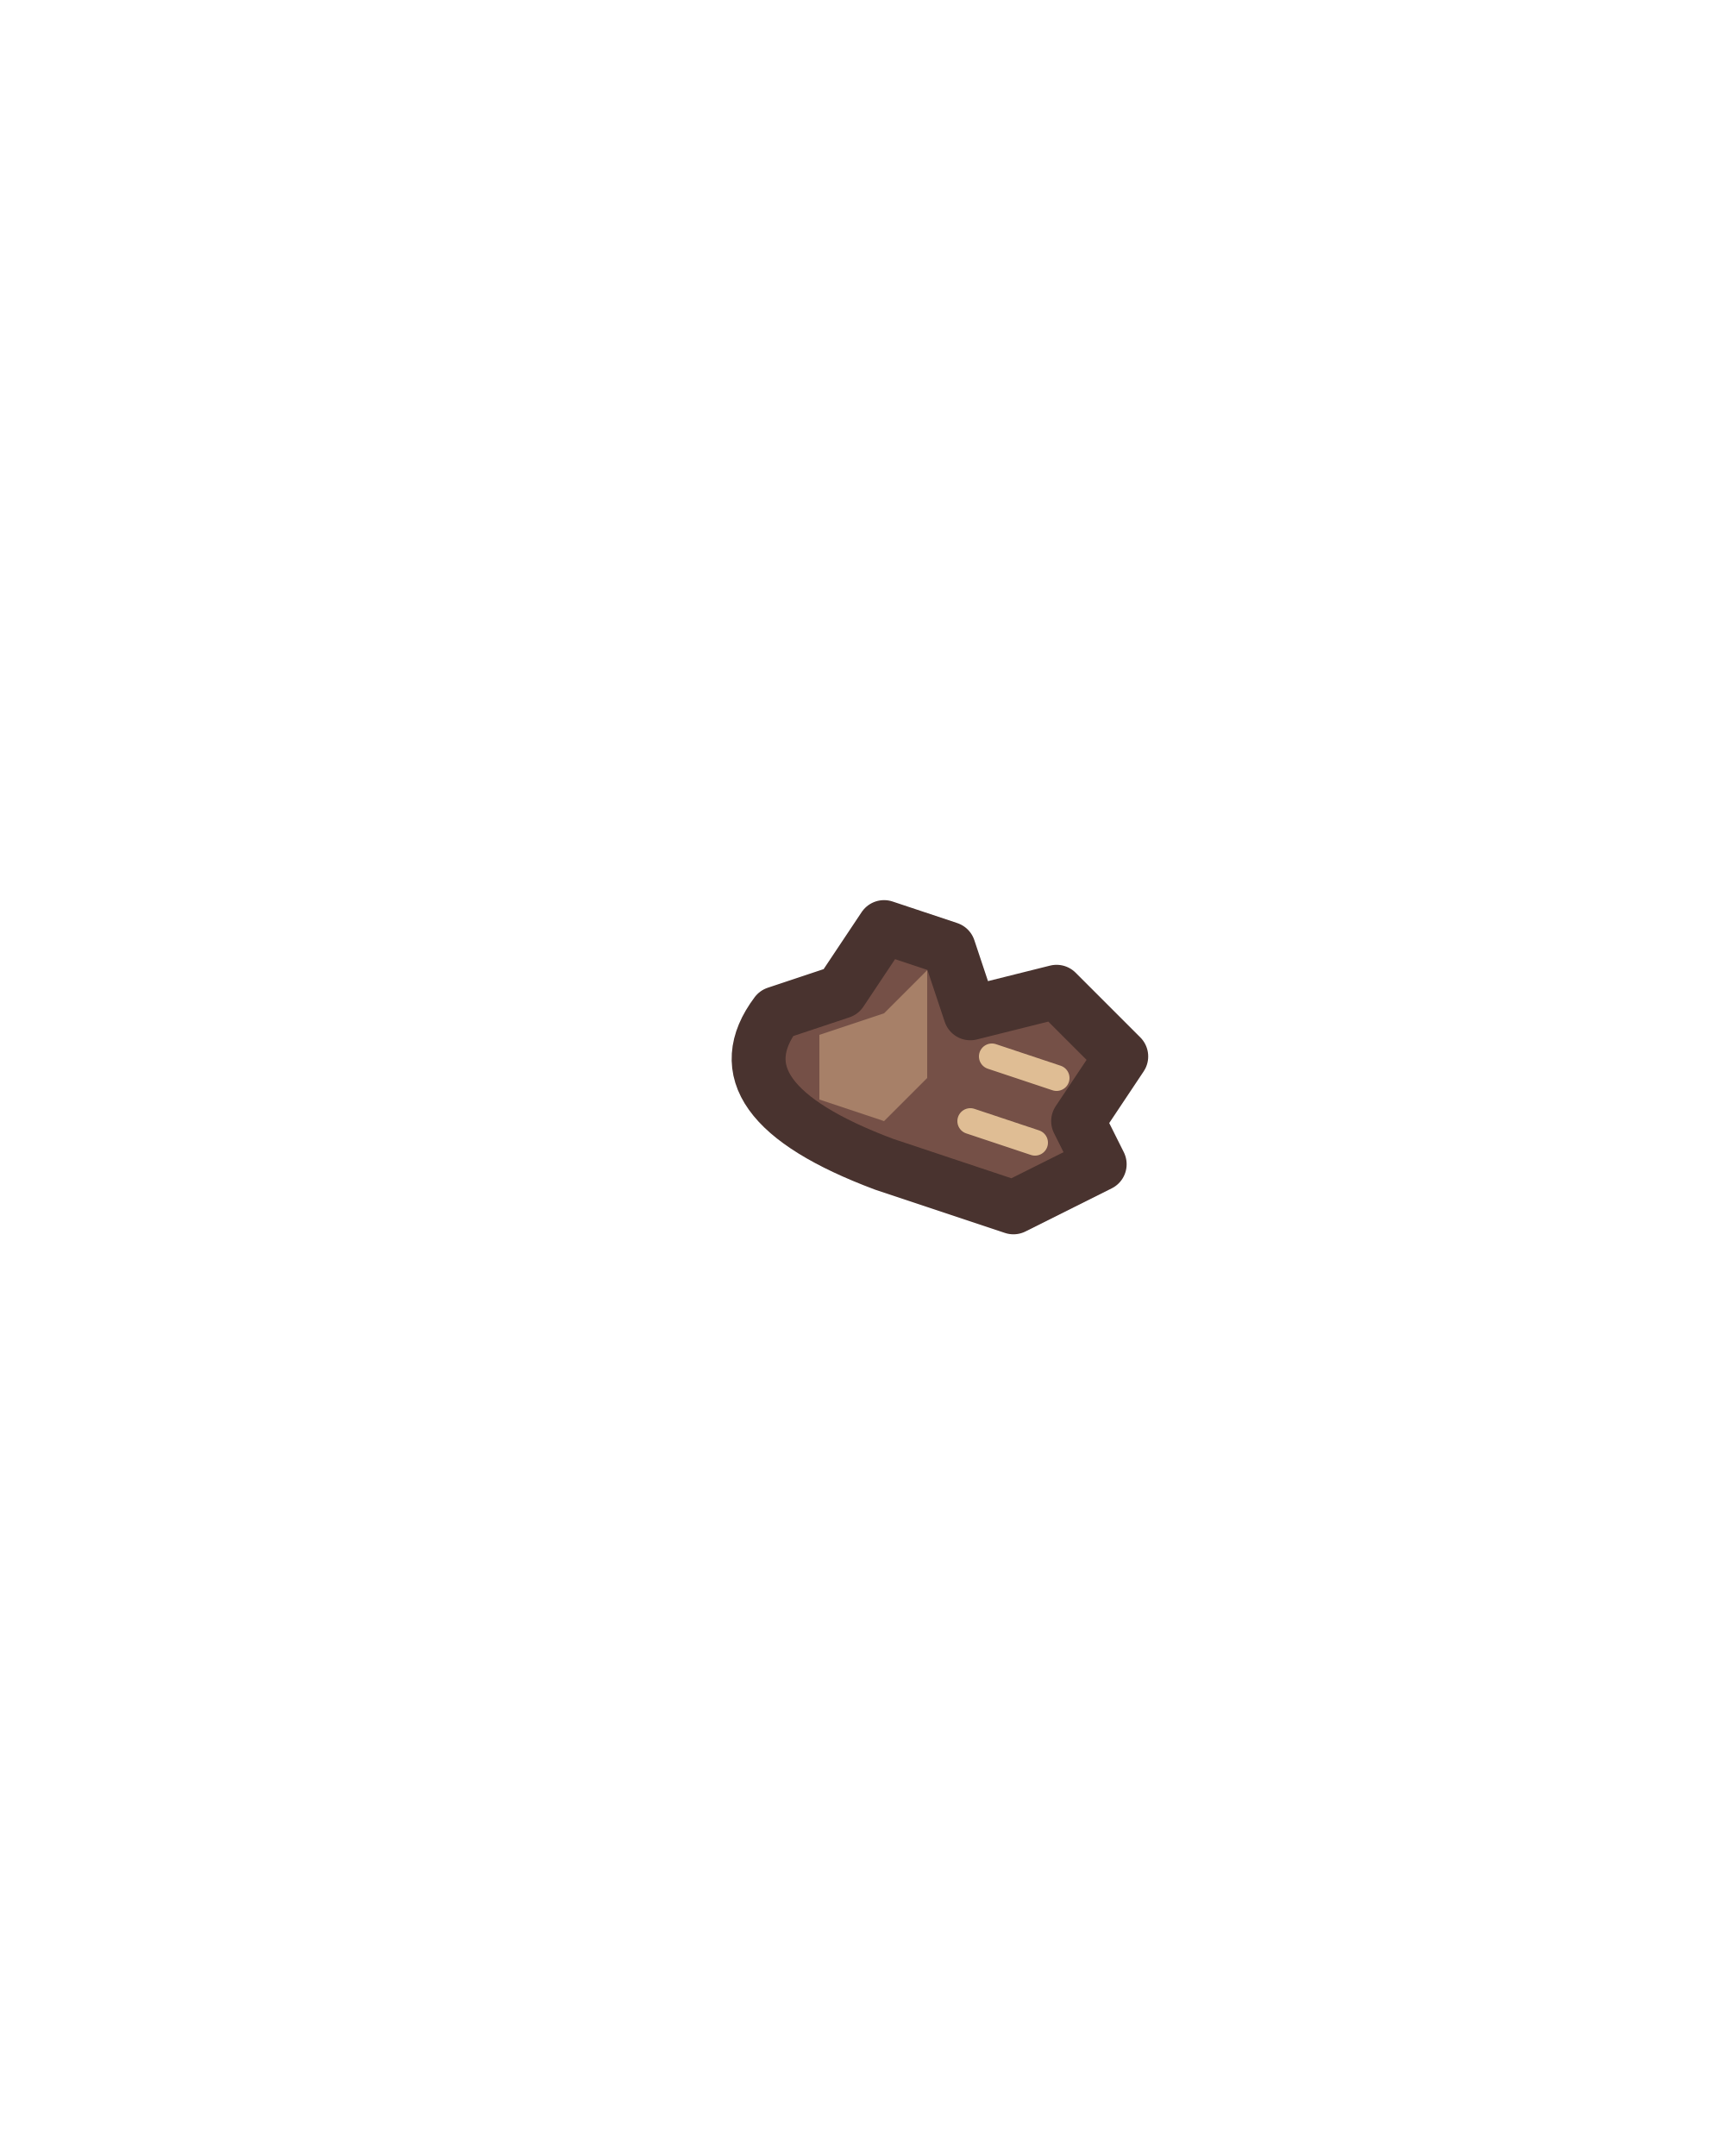
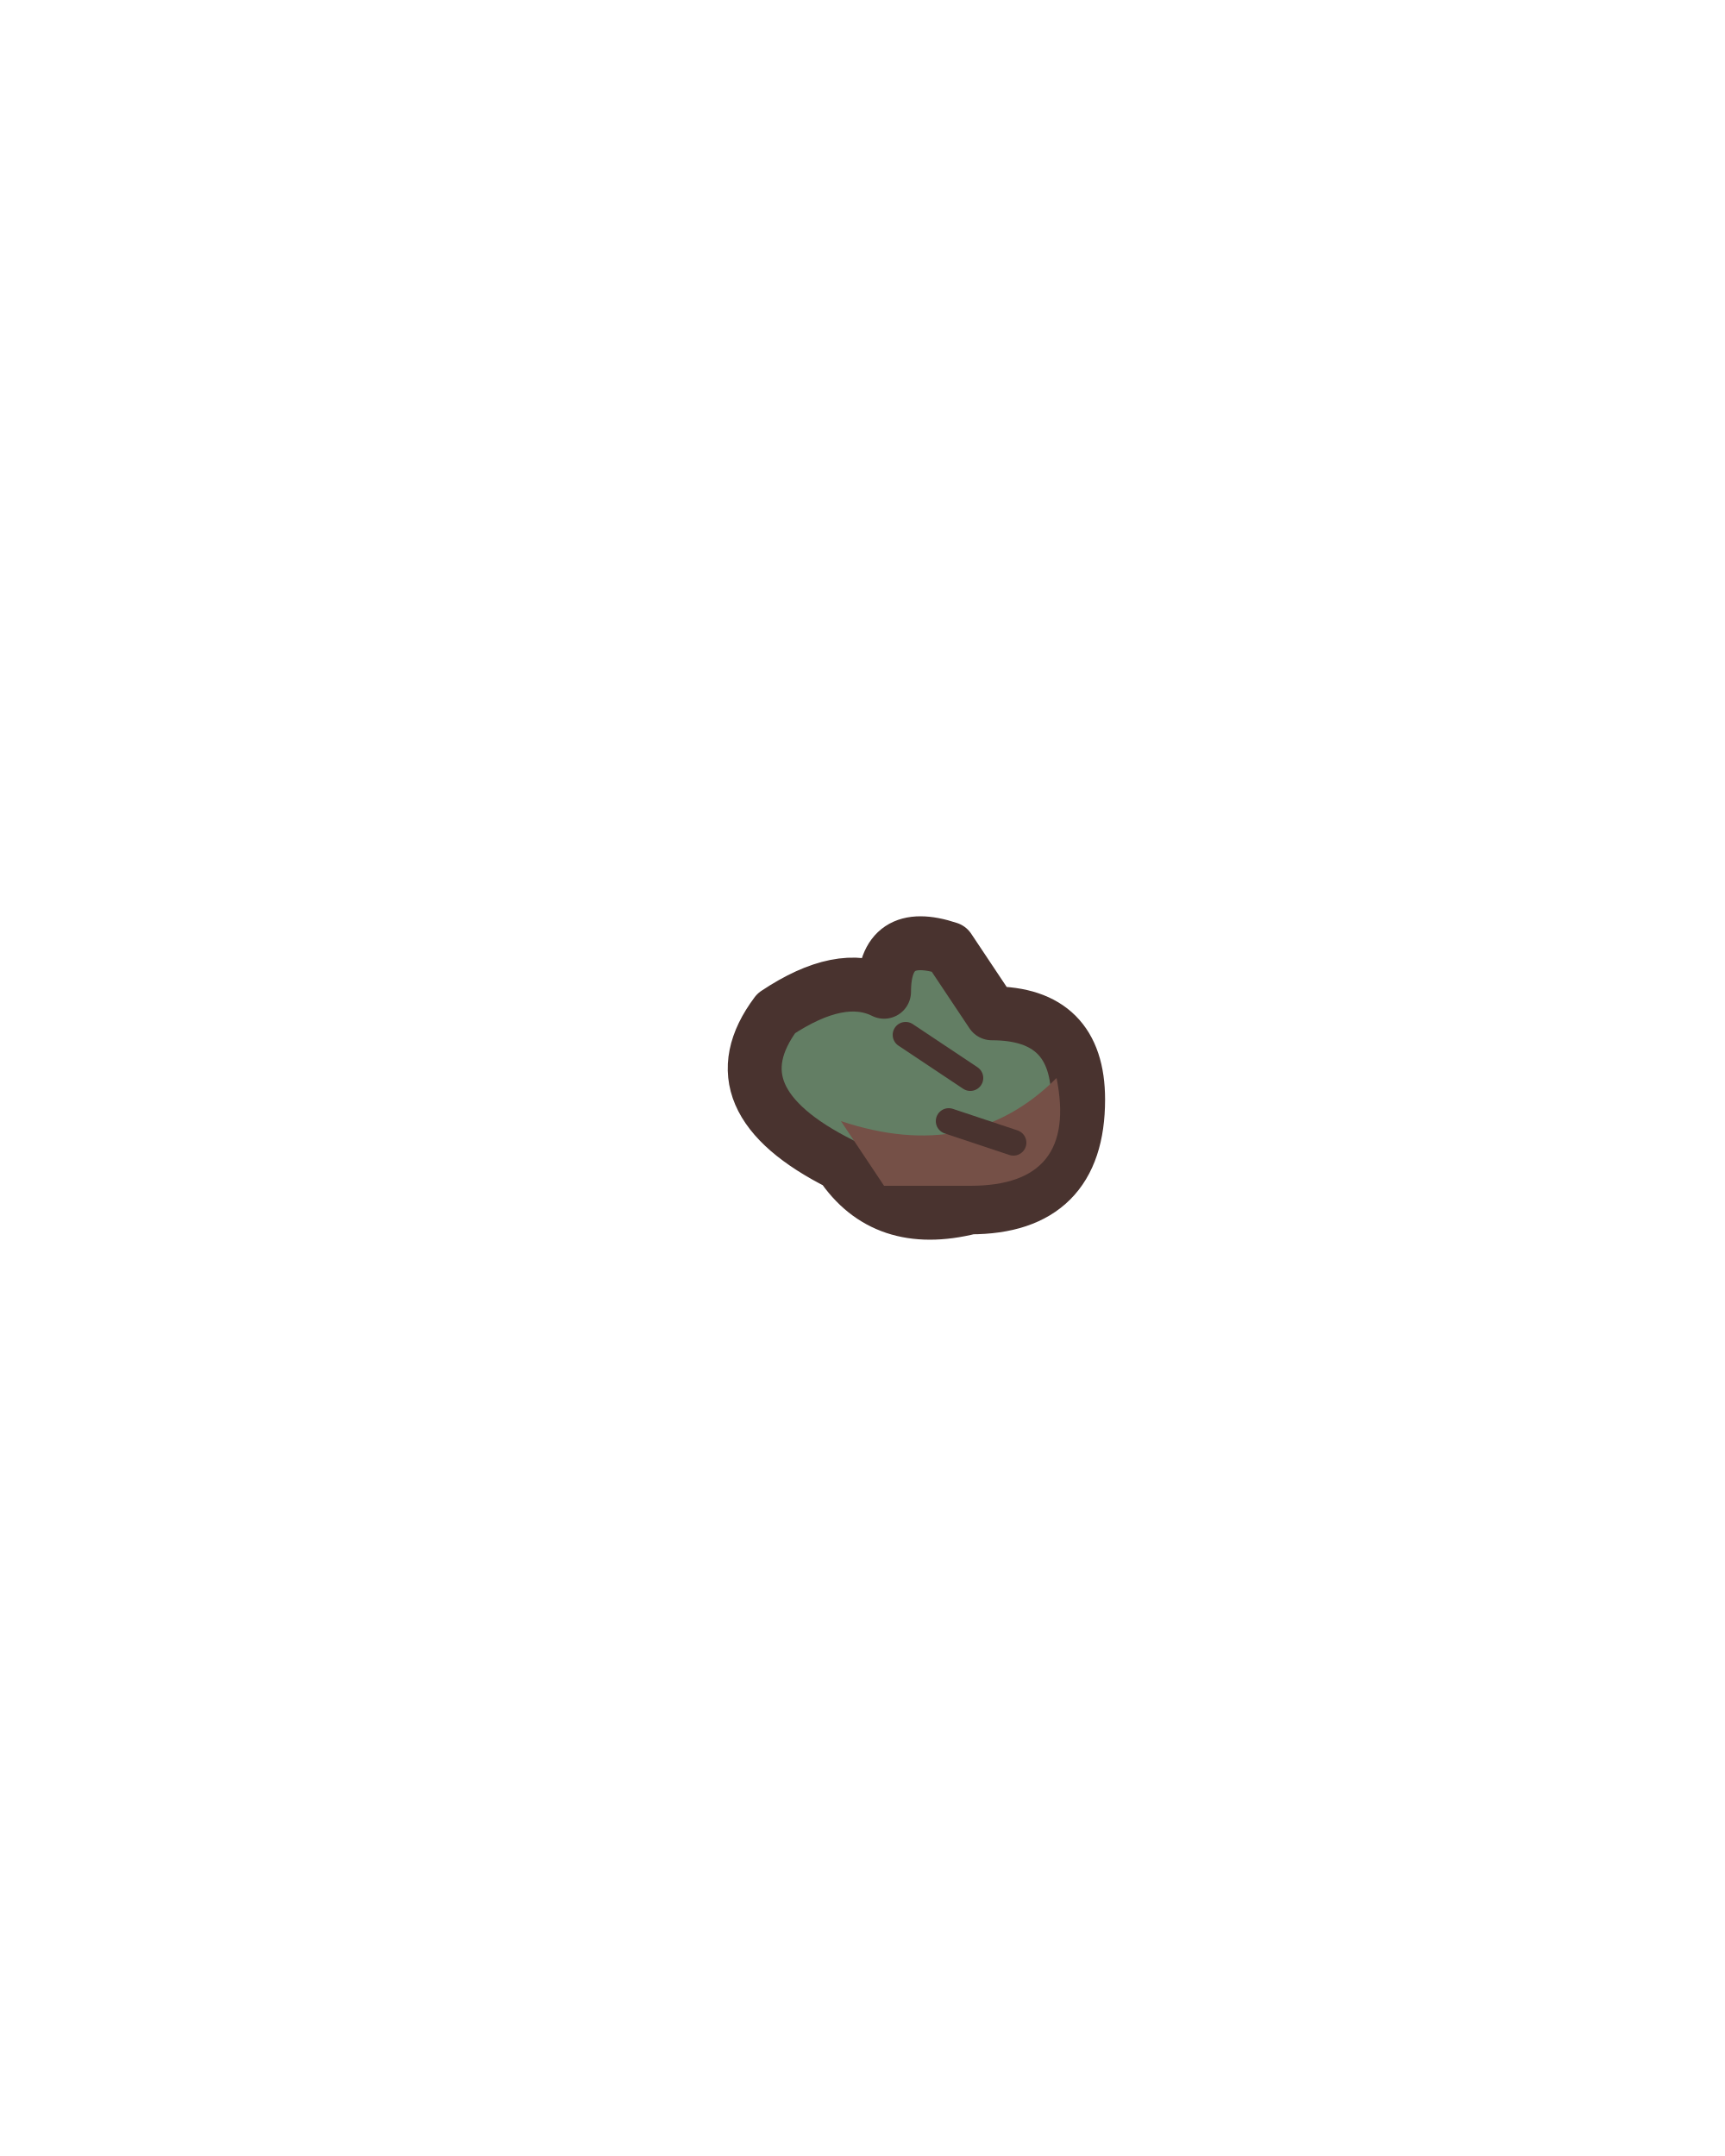
<svg xmlns="http://www.w3.org/2000/svg" viewBox="-40 -50 80 100" width="160" height="200">
  <g stroke="#49332f" stroke-width="2.5" stroke-linejoin="round" stroke-linecap="round">
-     <path fill="#755047" d="M-4-3L-1-4L1-7L4-6L5-3L9-4L12-1L10 2L11 4L7 6L1 4Q-7 1-4-3Z" />
-     <path fill="#a78068" stroke="none" d="M-2-2L1-3L3-5L3 0L1 2L-2 1Z" />
-     <path fill="none" stroke="#dfbd94" stroke-width="1.2" d="M6-1l3 1M5 2l3 1" />
+     <path fill="#637e64" d="M-4-3Q-1-5 1-4Q1-7 4-6L6-3Q10-3 10 1Q10 6 5 6Q1 7-1 4Q-7 1-4-3Z" />
+     <path fill="#755047" stroke="none" d="M-1 2Q5 4 9 0Q10 5 5 5L1 5Z" />
+     <path fill="none" stroke-width="1.2" d="M2-2l3 2M4 2l3 1" />
  </g>
</svg>
